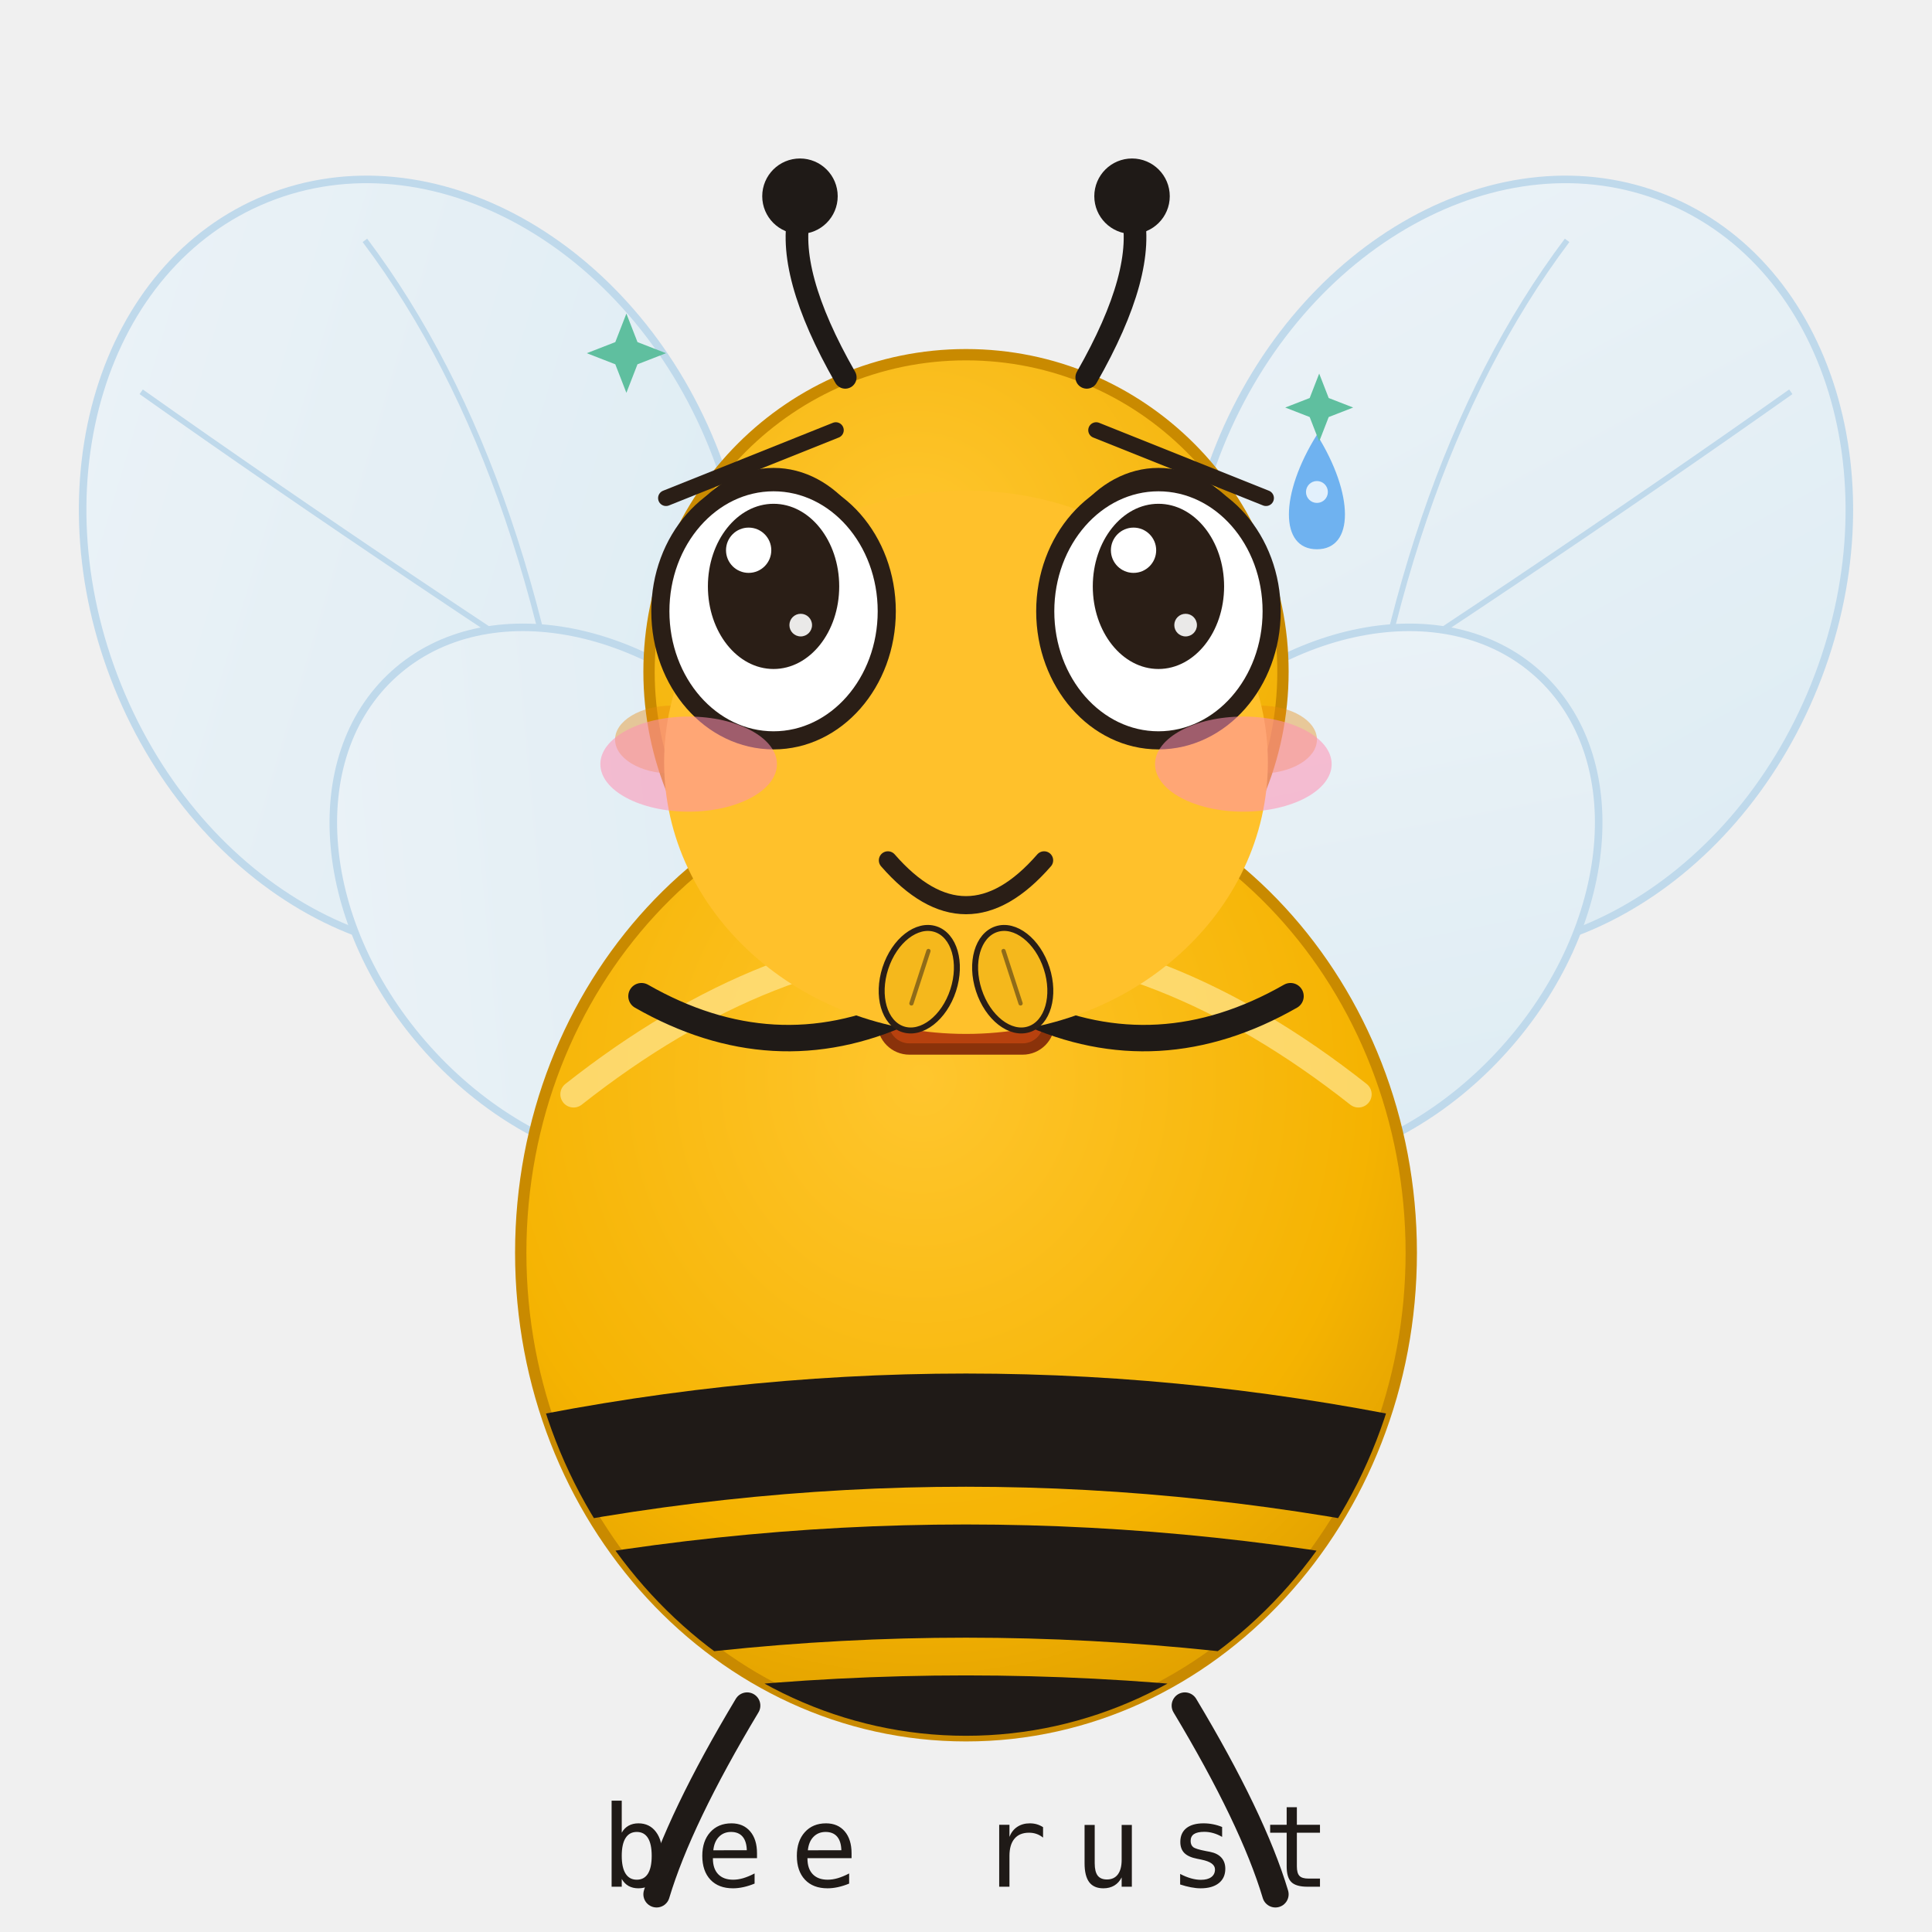
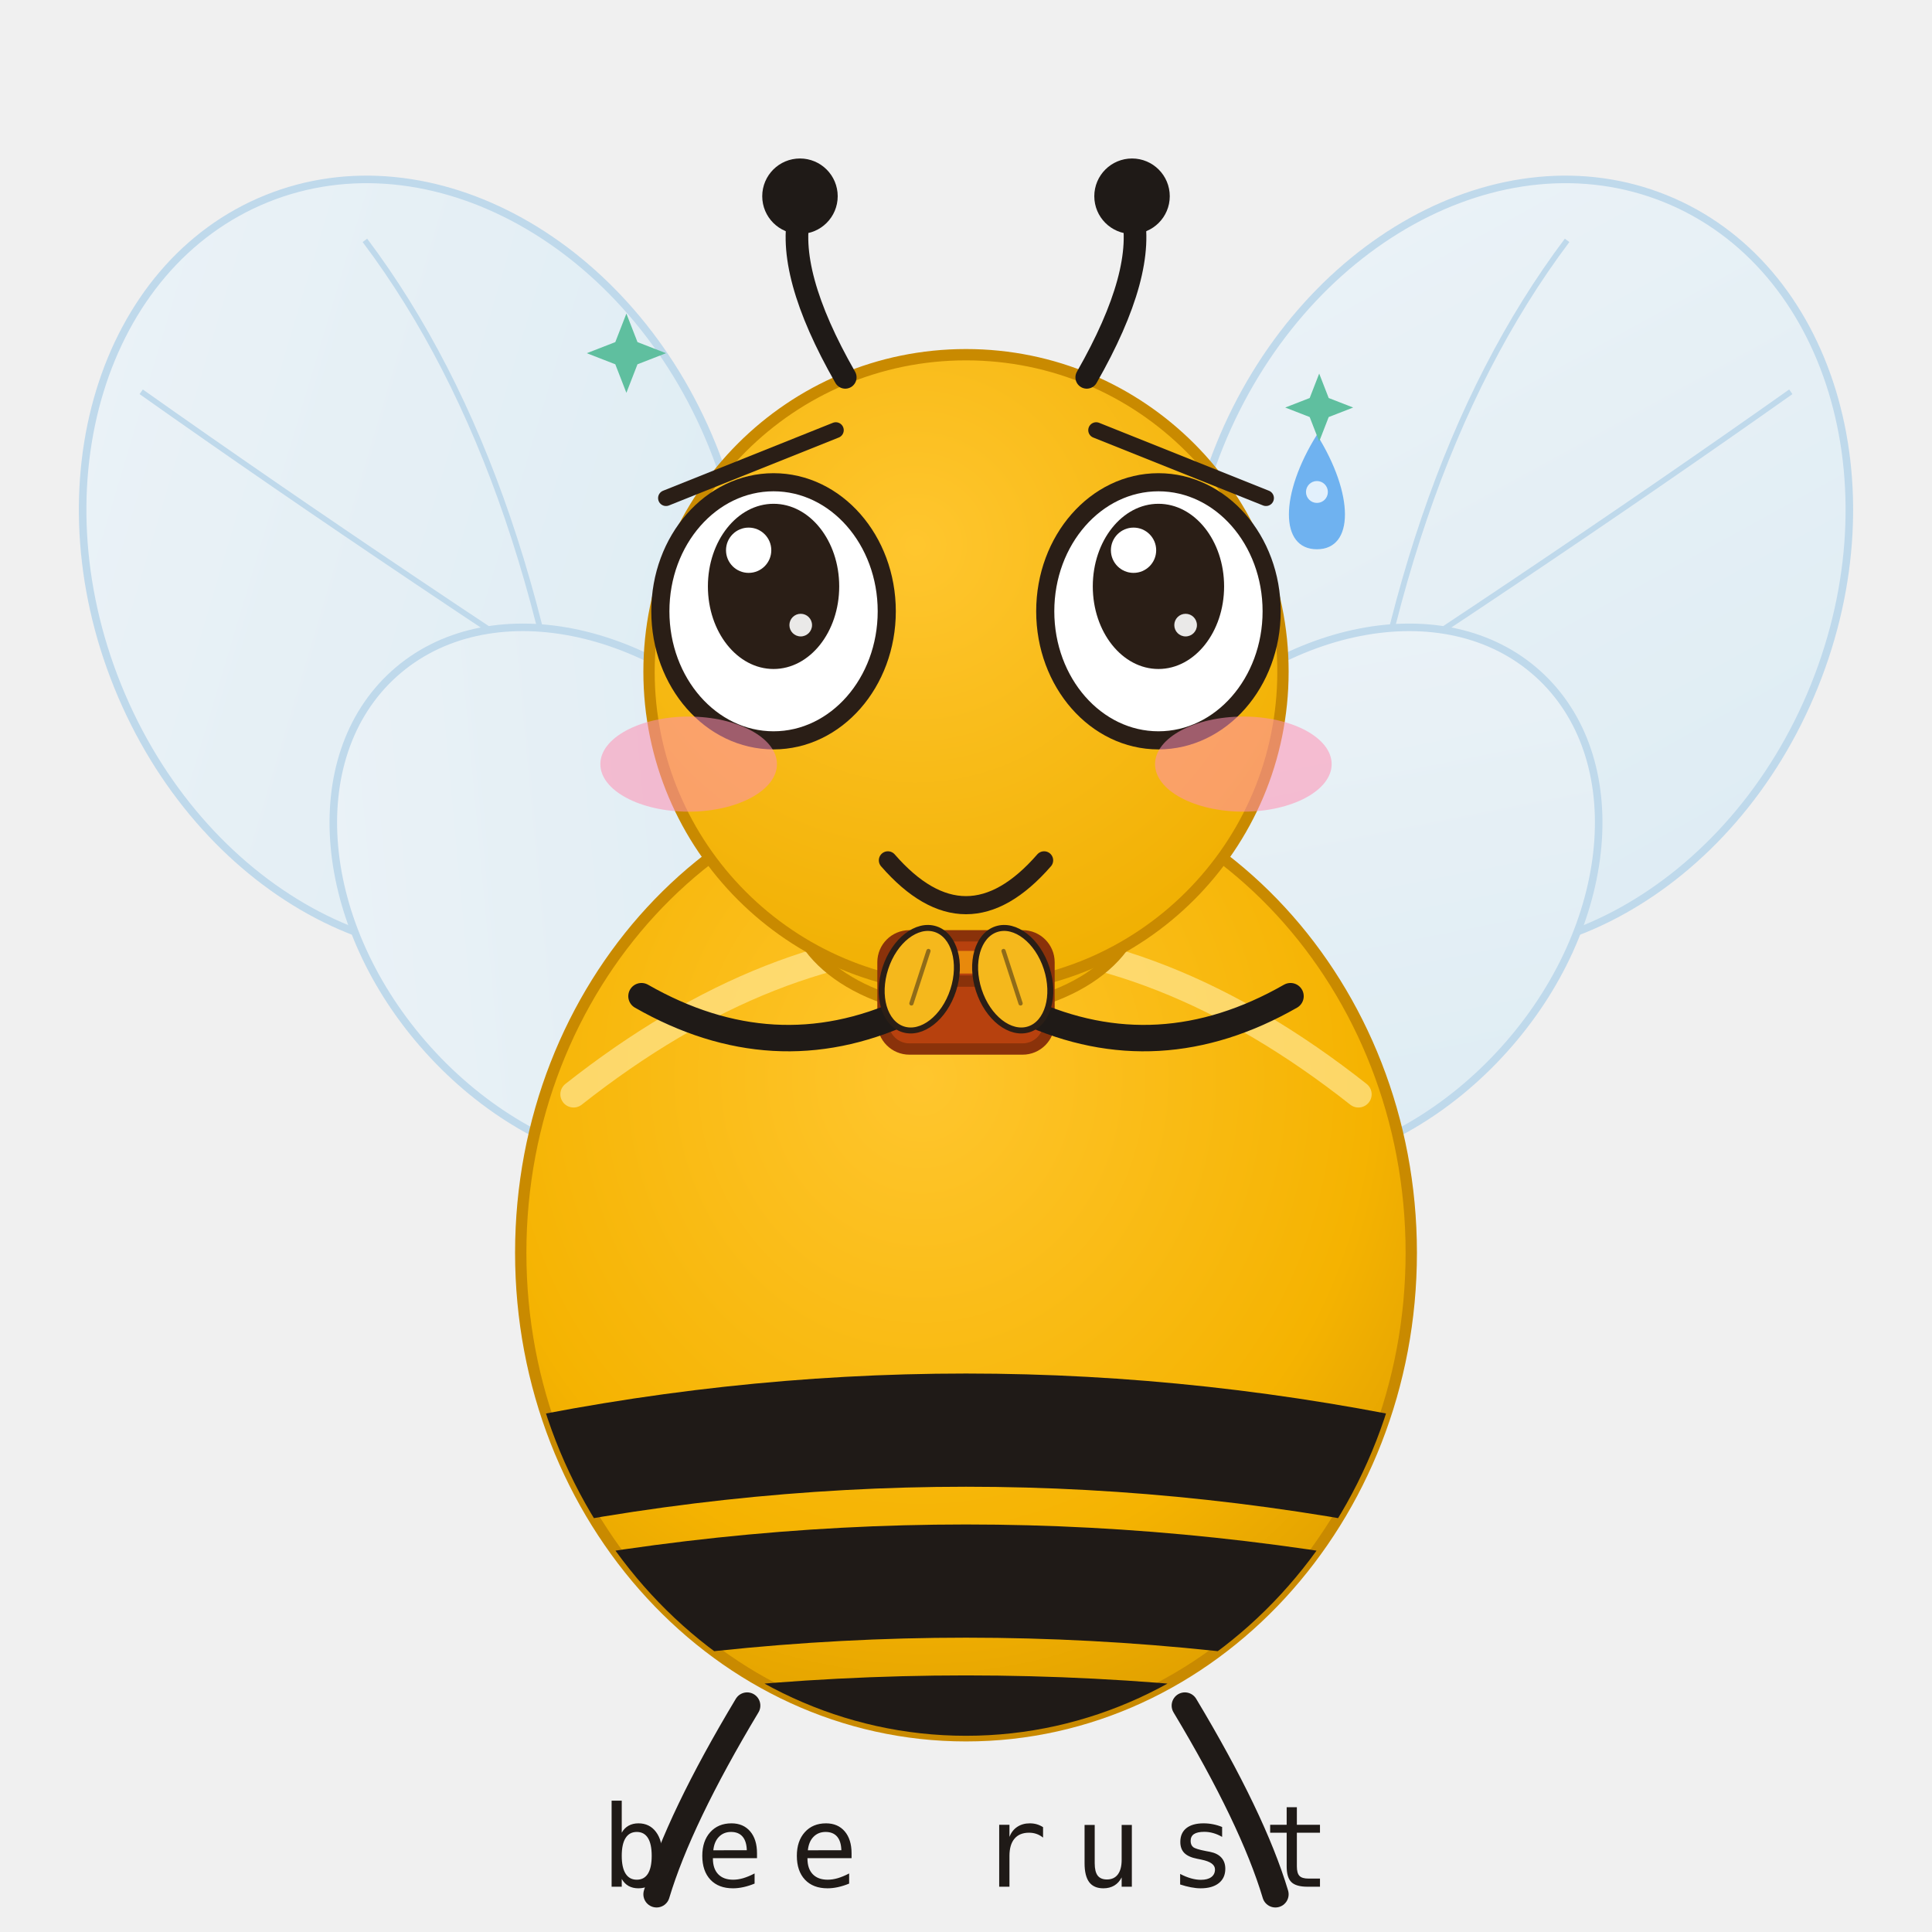
<svg xmlns="http://www.w3.org/2000/svg" viewBox="0 0 512 512" width="512" height="512" role="img" aria-label="Rusty · 讨好 Pleasing">
  <style>
.ex-motion { animation: ex-nod 1.7s ease-in-out infinite; transform-box: fill-box; transform-origin: 50% 50%; }
.ex-anim-tear { animation: ex-tear 1.8s ease-in infinite; transform-box: fill-box; transform-origin: center; }
.ex-anim-sweat { animation: ex-tear 1.5s ease-in infinite; transform-box: fill-box; transform-origin: center; }
.ex-anim-heart { animation: ex-heart 2.2s ease-out infinite; transform-box: fill-box; transform-origin: center; }
.ex-anim-spark { animation: ex-spark 1.9s ease-in-out infinite; transform-box: fill-box; transform-origin: center; }
.ex-anim-rain { animation: ex-rain 1.4s linear infinite; transform-box: fill-box; transform-origin: center; }
.ex-anim-confetti { animation: ex-confetti 2.4s linear infinite; transform-box: fill-box; transform-origin: center; }
.ex-anim-pulse { animation: ex-pulse 1.6s ease-in-out infinite; transform-box: fill-box; transform-origin: center; }
.ex-anim-knock { animation: ex-knock 0.55s ease-in-out infinite; transform-box: fill-box; transform-origin: center; }
.ex-anim-knockline { animation: ex-knockline 0.55s ease-out infinite; transform-box: fill-box; transform-origin: center; }
.ex-anim-palm { animation: ex-palm 0.9s ease-in-out infinite; transform-box: fill-box; transform-origin: center; }
.ex-anim-steam { animation: ex-steam 1.8s ease-out infinite; transform-box: fill-box; transform-origin: center; }
.ex-anim-shock { animation: ex-shock 0.5s ease-in-out infinite; transform-box: fill-box; transform-origin: center; }
.ex-anim-please { animation: ex-please 1.4s ease-in-out infinite; transform-box: fill-box; transform-origin: center; }
.ex-anim-drift { animation: ex-drift 4.5s ease-in-out infinite; transform-box: fill-box; transform-origin: center; }
@keyframes ex-nod { 0%,100% { transform: translateY(0); } 50% { transform: translateY(9.6px); } }
@keyframes ex-tear { 0% { transform: translateY(0); opacity: 0; } 18% { opacity: 1; } 100% { transform: translateY(33px); opacity: 0; } }
@keyframes ex-heart { 0% { transform: translateY(0) scale(.65); opacity: 0; } 20% { opacity: 1; } 100% { transform: translateY(-54px) scale(1.15); opacity: 0; } }
@keyframes ex-spark { 0%,100% { transform: scale(.6) rotate(0deg); opacity: .3; } 50% { transform: scale(1.15) rotate(25deg); opacity: 1; } }
@keyframes ex-rain { 0% { transform: translateY(0); opacity: 0; } 20% { opacity: 1; } 100% { transform: translateY(36px); opacity: 0; } }
@keyframes ex-confetti { 0% { transform: translateY(-10.5px) rotate(0deg); opacity: 1; } 100% { transform: translateY(48px) rotate(200deg); opacity: 0; } }
@keyframes ex-pulse { 0%,100% { transform: scale(1); opacity: .35; } 50% { transform: scale(1.18); opacity: .7; } }
@keyframes ex-knock { 0%,100% { transform: translateX(13.5px); } 35% { transform: translateX(0); } }
@keyframes ex-knockline { 0%,100% { transform: scaleX(.6); opacity: .35; } 35% { transform: scaleX(1); opacity: 1; } }
@keyframes ex-palm { 0%,100% { transform: translateY(0) rotate(0deg); } 50% { transform: translateY(-3.6px) rotate(-4deg); } }
@keyframes ex-steam { 0% { transform: translateY(0); opacity: .7; } 100% { transform: translateY(-27px); opacity: 0; } }
@keyframes ex-shock { 0%,100% { transform: scaleX(.7); opacity: .4; } 50% { transform: scaleX(1.25); opacity: 1; } }
@keyframes ex-please { 0%,100% { transform: translateY(0); } 50% { transform: translateY(-5.4px); } }
@keyframes ex-drift { 0%,100% { transform: translateY(0); } 50% { transform: translateY(-6px); } }
@media (prefers-reduced-motion: reduce) {
  .ex-motion, [class*="ex-anim-"] { animation: none !important; }
}
</style>
  <g class="ex-motion ex-pleasing">
    <g class="ex-base">
      <defs>
        <radialGradient id="bellyGrad" cx="45%" cy="32%" r="72%">
          <stop offset="0%" stop-color="#FFC62E" />
          <stop offset="70%" stop-color="#F5B301">
        
      </stop>
          <stop offset="100%" stop-color="#DE9E00" />
        </radialGradient>
        <radialGradient id="headGrad" cx="42%" cy="30%" r="75%">
          <stop offset="0%" stop-color="#FFC62E" />
          <stop offset="100%" stop-color="#F0AF00" />
        </radialGradient>
        <linearGradient id="wingGrad" x1="0" y1="0" x2="1" y2="1">
          <stop offset="0%" stop-color="#EAF5FC" />
          <stop offset="100%" stop-color="#CFE8F5" />
        </linearGradient>
        <clipPath id="bellyClip">
          <ellipse cx="256" cy="332" rx="118" ry="128" />
        </clipPath>
      </defs>
      <g>
        <g fill="url(#wingGrad)" stroke="#9FC9E8" stroke-width="2" opacity="0.6">
          <g>
            <ellipse cx="110" cy="150" rx="85" ry="105" transform="rotate(-22 110 150)" />
            <path d="M60 80 Q105 150 165 235" fill="none" stroke-width="1.5" transform="rotate(-22 110 150)" />
            <path d="M130 65 Q150 140 120 245" fill="none" stroke-width="1.5" transform="rotate(-22 110 150)" />
          </g>
          <g>
            <ellipse cx="402" cy="150" rx="85" ry="105" transform="rotate(22 402 150)" />
            <path d="M452 80 Q407 150 347 235" fill="none" stroke-width="1.5" transform="rotate(22 402 150)" />
            <path d="M382 65 Q362 140 392 245" fill="none" stroke-width="1.5" transform="rotate(22 402 150)" />
          </g>
          <g>
            <ellipse cx="158" cy="238" rx="60" ry="80" transform="rotate(-42 158 238)" />
          </g>
          <g>
            <ellipse cx="354" cy="238" rx="60" ry="80" transform="rotate(42 354 238)" />
          </g>
        </g>
        <g stroke="#1F1A17" stroke-width="7" stroke-linecap="round" fill="none">
          <path d="M198 452 Q180 482 174 502" />
          <path d="M314 452 Q332 482 338 502" />
        </g>
        <g>
          <ellipse cx="256" cy="332" rx="118" ry="128" fill="url(#bellyGrad)" stroke="#C98A00" stroke-width="3" />
          <path d="M152 290 Q256 208 360 290" fill="none" stroke="#FFE38A" stroke-width="7" stroke-linecap="round" opacity="0.75">
      
    </path>
          <g clip-path="url(#bellyClip)">
            <path d="M128 378 Q256 350 384 378 L384 408 Q256 380 128 408 Z" fill="#1F1A17" />
            <path d="M124 418 Q256 390 388 418 L388 448 Q256 420 124 448 Z" fill="#1F1A17" />
            <path d="M120 458 Q256 430 392 458 L392 486 Q256 460 120 486 Z" fill="#1F1A17" />
          </g>
        </g>
        <ellipse cx="256" cy="238" rx="46" ry="30" fill="url(#headGrad)" stroke="#C98A00" stroke-width="3" />
        <circle cx="256" cy="178" r="84" fill="url(#headGrad)" stroke="#C98A00" stroke-width="3" />
        <g stroke="#1F1A17" stroke-width="6" stroke-linecap="round" fill="#1F1A17">
          <path d="M224 100 Q208 72 212 56" fill="none" />
          <circle cx="212" cy="52" r="7" />
          <path d="M288 100 Q304 72 300 56" fill="none" />
          <circle cx="300" cy="52" r="7" />
        </g>
-         <ellipse cx="205" cy="162" rx="30" ry="38" fill="#2A1E16" />
-         <ellipse cx="307" cy="162" rx="30" ry="38" fill="#2A1E16" />
-         <circle cx="193" cy="146" r="9" fill="#FFFFFF" />
-         <circle cx="295" cy="146" r="9" fill="#FFFFFF" />
-         <circle cx="191" cy="143" r="3.5" fill="#FFFFFF" />
-         <path d="M244 216 Q256 228 268 216" fill="none" stroke="#1F1A17" stroke-width="5" stroke-linecap="round" />
-         <ellipse cx="178" cy="196" rx="15" ry="9" fill="#E8890C" opacity="0.4" />
-         <ellipse cx="334" cy="196" rx="15" ry="9" fill="#E8890C" opacity="0.4" />
        <g>
          <rect x="234" y="248" width="44" height="30" rx="7" fill="#B7410E" stroke="#8A320A" stroke-width="3" />
          <path d="M234 260 L278 260" stroke="#8A320A" stroke-width="3" />
          <rect x="252" y="252" width="8" height="6" rx="2" fill="#E8890C" />
          <path d="M170 264 Q205 284 240 268" fill="none" stroke="#1F1A17" stroke-width="7" stroke-linecap="round" />
          <path d="M342 264 Q307 284 272 268" fill="none" stroke="#1F1A17" stroke-width="7" stroke-linecap="round" />
        </g>
        <text x="256" y="500" text-anchor="middle" font-family="ui-monospace,SFMono-Regular,Menlo,monospace" font-size="30" letter-spacing="7" fill="#1F1A17">bee rust</text>
      </g>
    </g>
    <g class="ex-face">
-       <ellipse cx="256" cy="202" rx="80" ry="72" fill="#FFC12B" />
      <path d="M 176.5,132 L 221.5,114" stroke="#2A1E16" stroke-width="4.2" stroke-linecap="round" />
      <path d="M 335.5,132 L 290.5,114" stroke="#2A1E16" stroke-width="4.2" stroke-linecap="round" />
      <ellipse cx="205" cy="162" rx="30" ry="34.2" fill="#FFFFFF" stroke="#2A1E16" stroke-width="4.8" />
      <ellipse cx="205" cy="155.4" rx="17.4" ry="21.89" fill="#2A1E16" />
      <circle cx="198.4" cy="145.82" r="6" fill="#FFFFFF" />
      <circle cx="212.2" cy="165.66" r="3" fill="#FFFFFF" opacity=".9" />
      <ellipse cx="307" cy="162" rx="30" ry="34.2" fill="#FFFFFF" stroke="#2A1E16" stroke-width="4.8" />
      <ellipse cx="307" cy="155.4" rx="17.4" ry="21.89" fill="#2A1E16" />
      <circle cx="300.4" cy="145.82" r="6" fill="#FFFFFF" />
      <circle cx="314.2" cy="165.66" r="3" fill="#FFFFFF" opacity=".9" />
      <path d="M 235.3,228 Q 256,251.76 276.7,228" fill="none" stroke="#2A1E16" stroke-width="4.8" stroke-linecap="round" />
      <ellipse cx="182.5" cy="202.5" rx="23.4" ry="12.6" fill="#FF8FB3" opacity="0.55" />
      <ellipse cx="329.5" cy="202.5" rx="23.4" ry="12.6" fill="#FF8FB3" opacity="0.55" />
      <g transform="translate(0 0)">
        <path class="ex-anim-sweat" style="animation-delay:0.2s" d="M 349,115.2 C 358.9,131.04 358.9,145.56 349,145.56 C 339.1,145.56 339.1,131.04 349,115.2 Z" fill="#6FB2F0" />
        <circle cx="349" cy="130.38" r="2.9" fill="#FFFFFF" opacity=".8" />
      </g>
      <path class="ex-anim-spark" style="animation-delay:0.3s" d="M 166,83.1 L 168.94,90.66 L 176.5,93.6 L 168.94,96.54 L 166,104.1 L 163.06,96.54 L 155.5,93.6 L 163.06,90.66 Z" fill="#5FBF9F" />
      <path class="ex-anim-spark" style="animation-delay:0.8s" d="M 349.6,99 L 352.12,105.48 L 358.6,108 L 352.12,110.52 L 349.6,117 L 347.08,110.52 L 340.6,108 L 347.08,105.48 Z" fill="#5FBF9F" />
      <g transform="translate(243.62 259.5) rotate(18)">
        <g class="ex-anim-please">
          <ellipse rx="9.45" ry="13.95" fill="#F5B81C" stroke="#2A1E16" stroke-width="1.58" />
          <path d="M 0,-7.87 L 0,6.75" stroke="#2A1E16" stroke-width="1.12" stroke-linecap="round" opacity=".5" />
        </g>
      </g>
      <g transform="translate(268.38 259.5) rotate(-18)">
        <g class="ex-anim-please">
          <ellipse rx="9.45" ry="13.95" fill="#F5B81C" stroke="#2A1E16" stroke-width="1.58" />
          <path d="M 0,-7.87 L 0,6.75" stroke="#2A1E16" stroke-width="1.12" stroke-linecap="round" opacity=".5" />
        </g>
      </g>
    </g>
  </g>
</svg>
